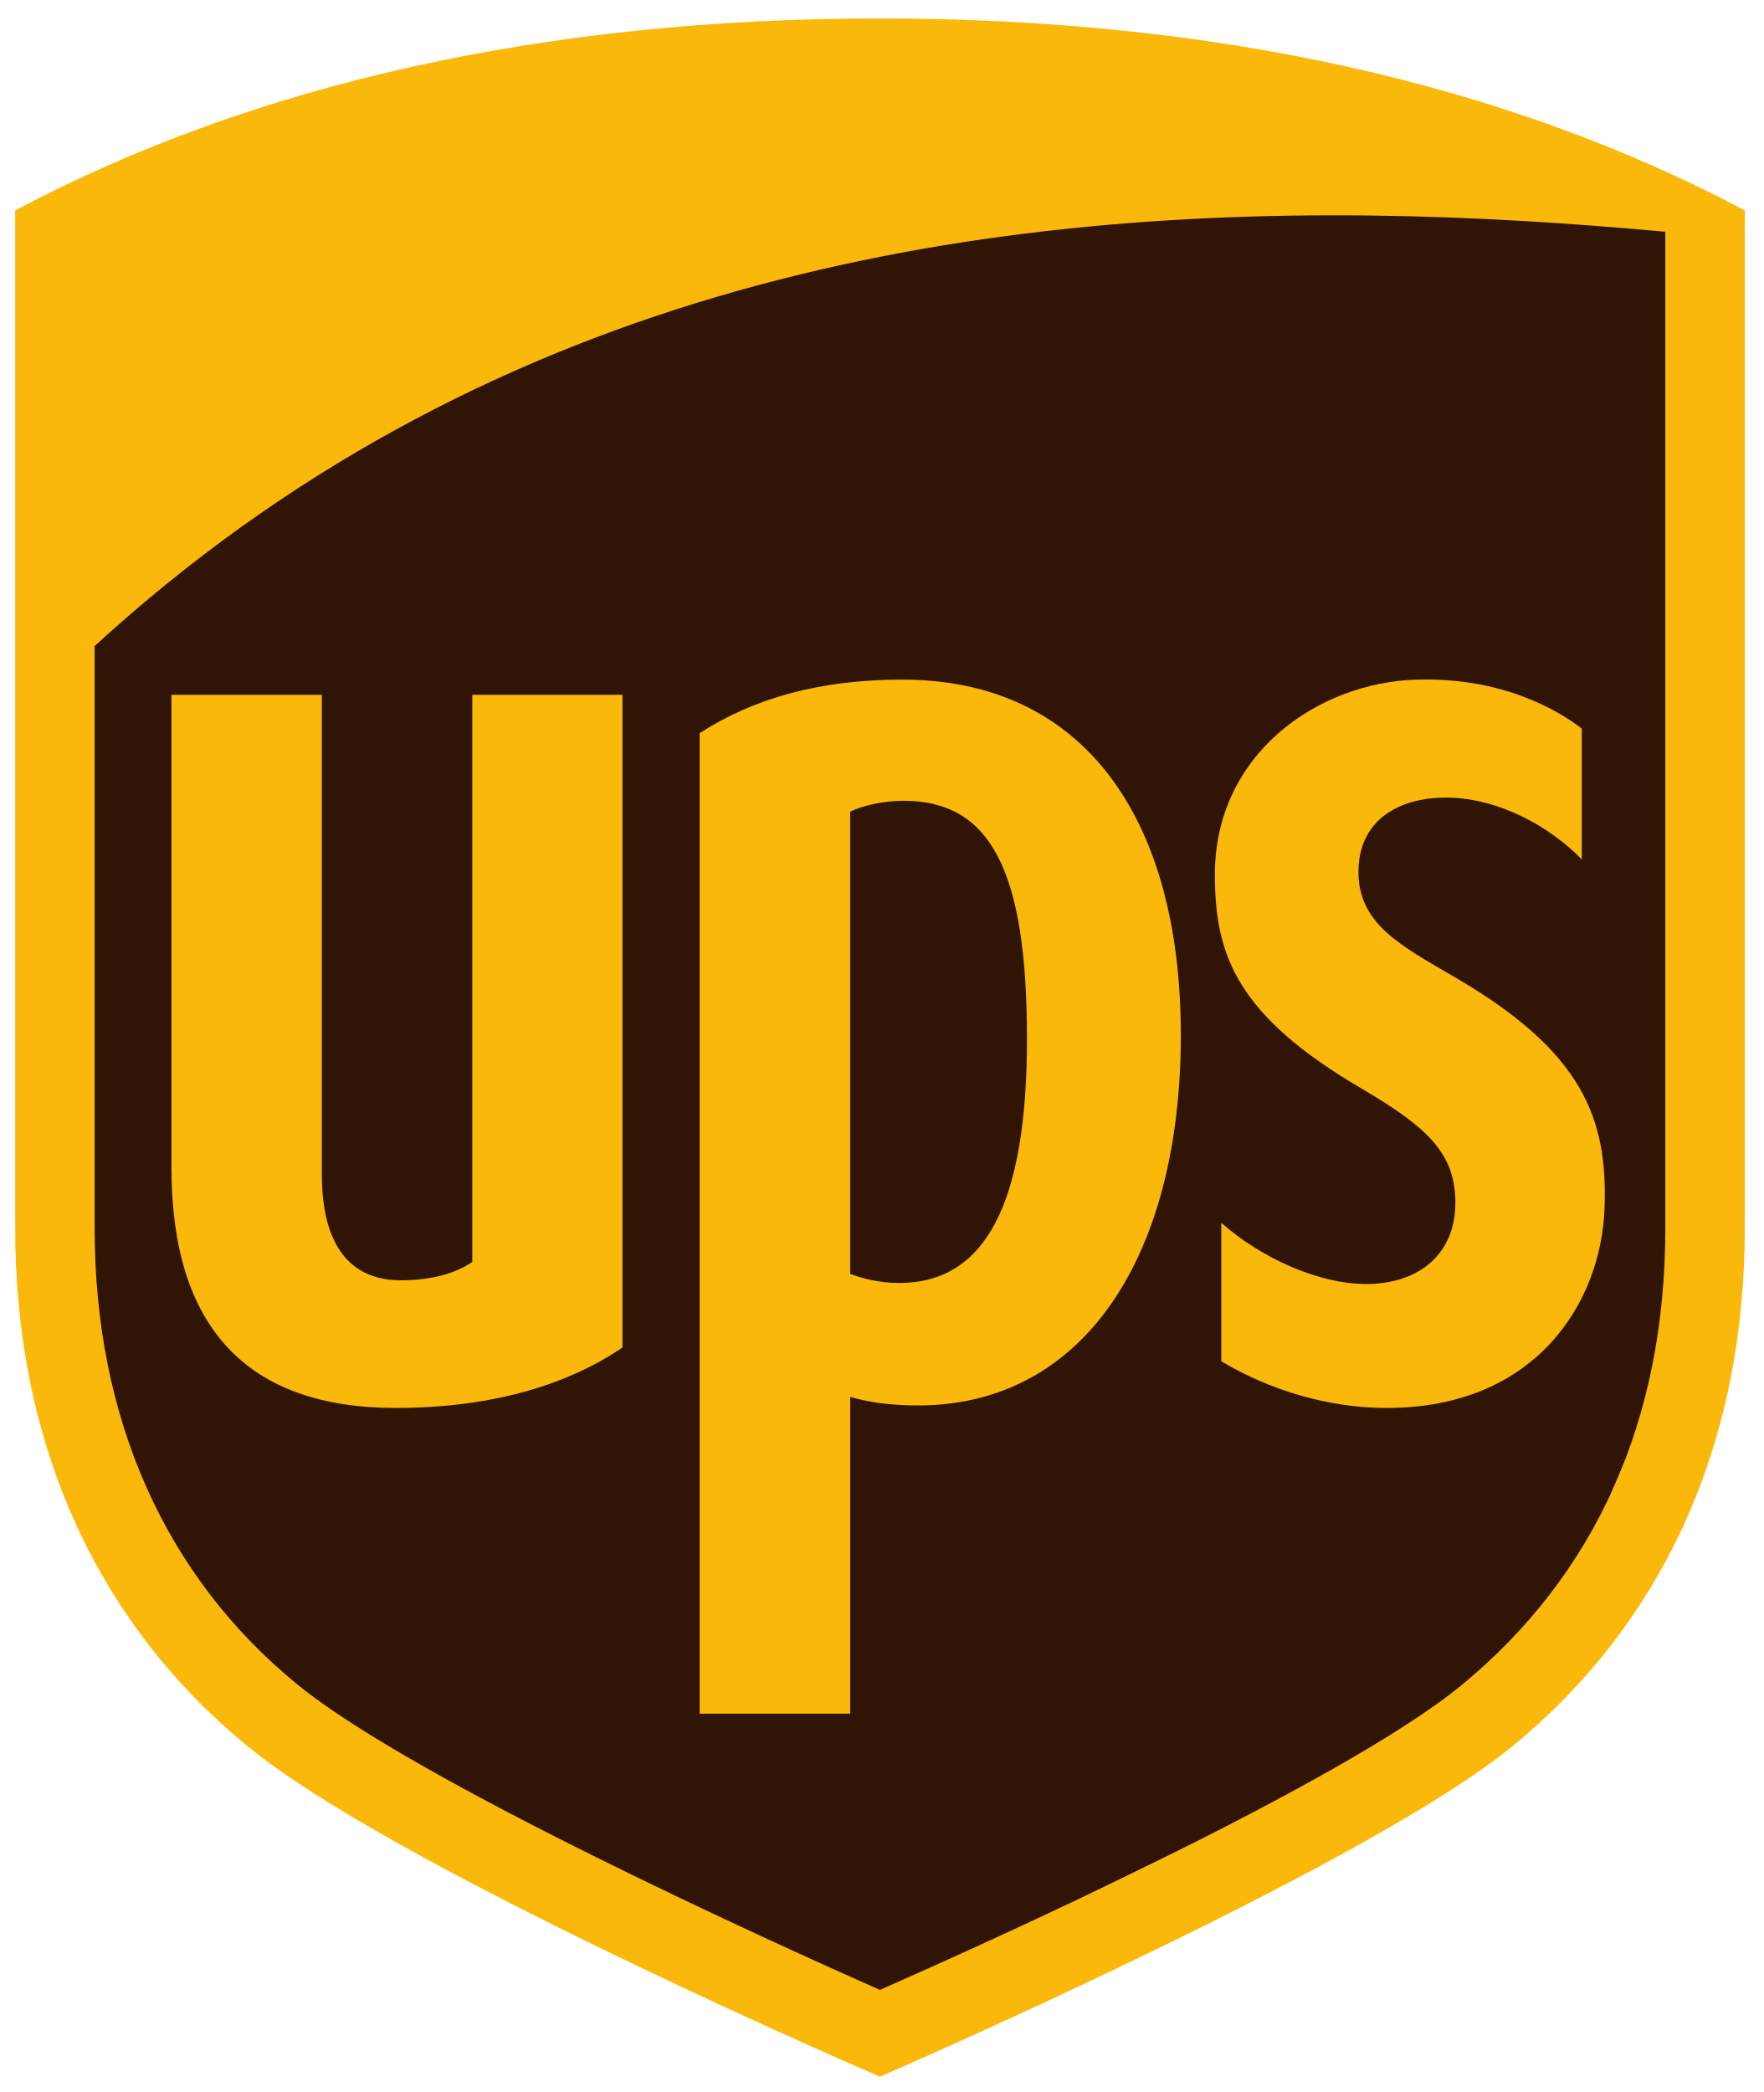
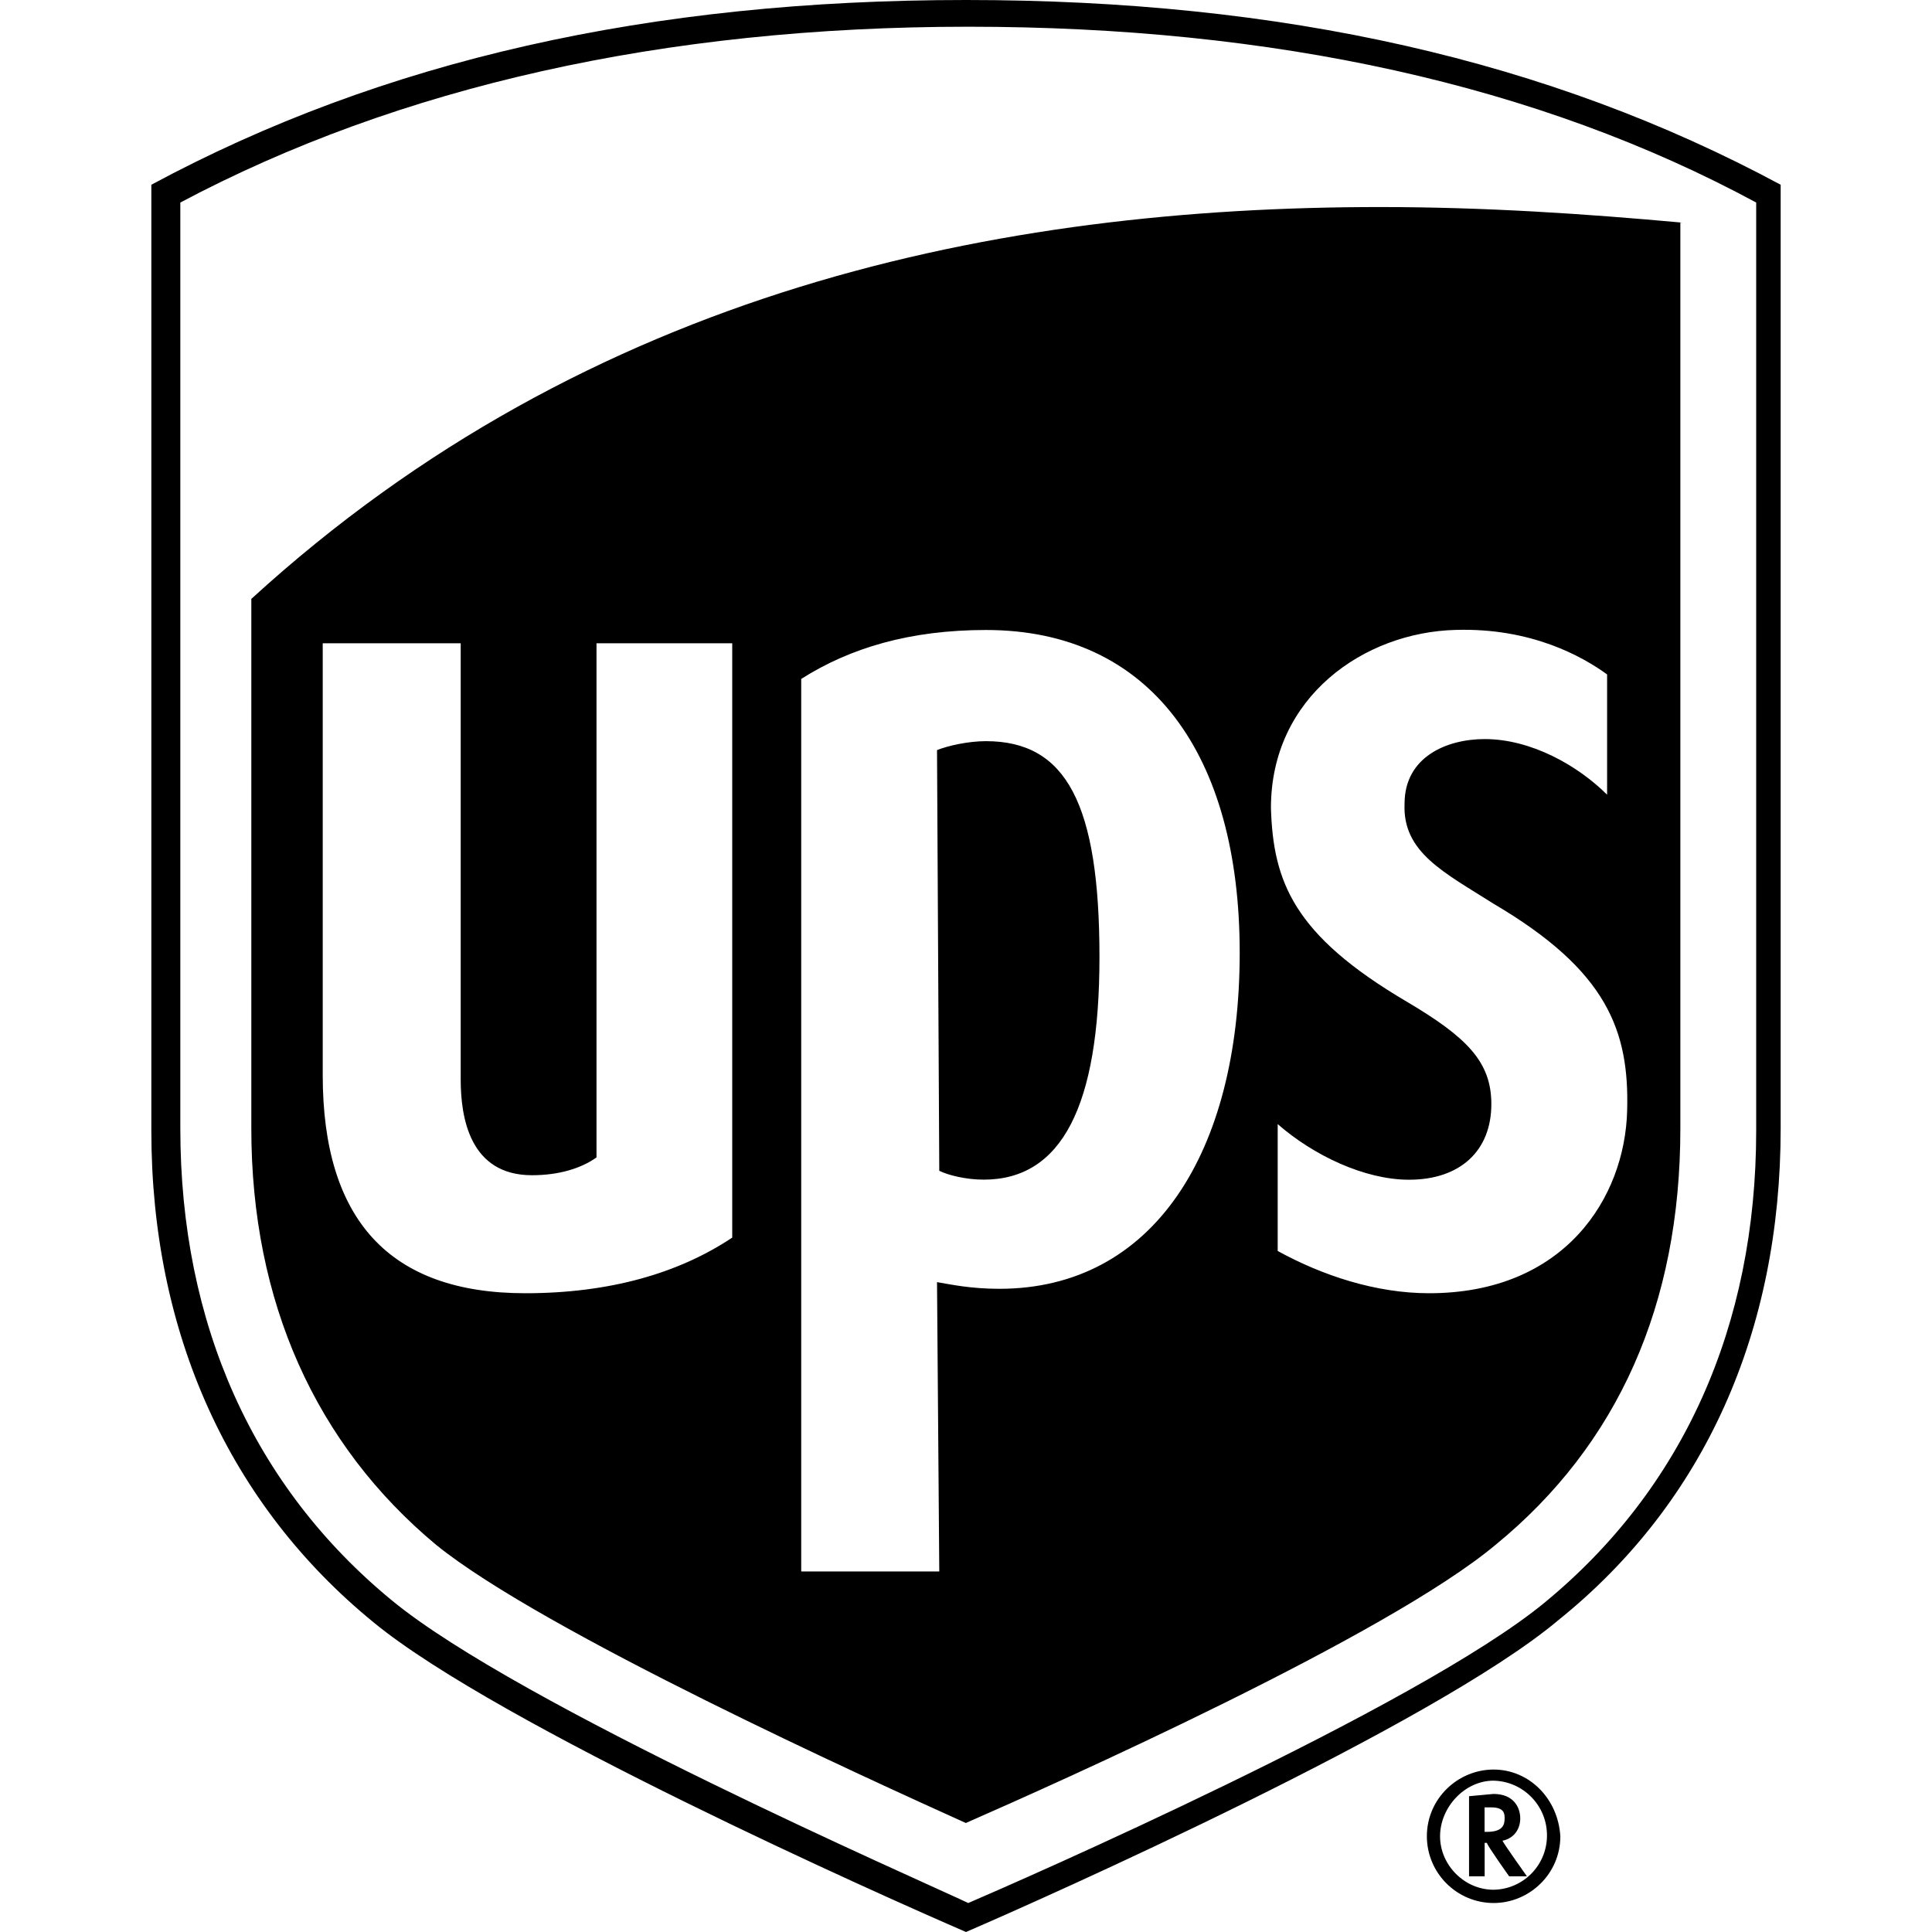
- <svg xmlns="http://www.w3.org/2000/svg" xml:space="preserve" height="61.979" viewBox="0 0 52.242 61.979" width="52.242" version="1.1">
-   <g transform="matrix(1.25 0 0 -1.25 -47.372 728.76)">
-     <g transform="translate(.3606 .3606)">
-       <path d="m38.962 567.66 0.177-20.134 4.524-5.588 13.571-7.184 16.675 8.16 3.459 8.249-0.355 26.698-12.595 0.355-13.127-2.129-11.974-6.918z" fill-rule="evenodd" fill="#301506" />
-       <path d="m25.619 0c-9.881 0-18.5 1.913-25.619 5.686v30.16c0 6.346 2.385 11.653 6.894 15.35 4.188 3.435 17.138 9.096 18.725 9.783 1.505-0.655 14.609-6.403 18.73-9.783 4.508-3.695 6.893-9.003 6.893-15.35v-30.16c-7.12-3.773-15.739-5.686-25.624-5.686zm14.631 5.84c2.947 0.039 5.84 0.221 8.637 0.48v29.525c0 5.674-2.059 10.257-6.031 13.529-3.549 2.922-14.25 7.717-17.236 9.033-3.026-1.334-13.754-6.189-17.239-9.032-3.949-3.216-6.027-7.908-6.027-13.529v-17.252c11.348-10.407 25.128-12.921 37.896-12.754zm-13.963 13.748c-2.431 0-4.393 0.543-6.008 1.586v29.049h4.459v-9.385c0.445 0.131 1.091 0.254 2.006 0.254 4.946 0 7.789-4.459 7.789-10.969 0-6.497-2.927-10.535-8.246-10.535zm15.236 0c-2.933 0.085-5.999 2.209-5.981 5.811 0.007 2.371 0.665 4.144 4.34 6.301 1.961 1.151 2.751 1.91 2.785 3.309 0.037 1.555-1.037 2.493-2.672 2.486-1.423-0.011-3.123-0.801-4.262-1.815v4.104c1.396 0.833 3.138 1.383 4.898 1.383 4.405 0 6.372-3.112 6.457-5.963 0.084-2.599-0.634-4.565-4.359-6.754-1.663-0.975-2.975-1.616-2.932-3.238 0.044-1.584 1.359-2.14 2.621-2.129 1.558 0.014 3.064 0.876 3.994 1.83v-3.875c-0.784-0.604-2.443-1.524-4.891-1.449zm-36.893 0.451v14.012c0 4.724 2.235 7.115 6.644 7.115 2.729 0 5.014-0.632 6.717-1.789v-19.338h-4.449v16.801c-0.485 0.333-1.204 0.545-2.109 0.545-2.042 0-2.348-1.873-2.348-3.137v-14.209h-4.455zm21.687 3.139c2.586 0 3.658 2.065 3.658 7.059 0 4.872-1.226 7.227-3.791 7.227-0.604 0-1.129-0.15-1.447-0.27v-13.693c0.361-0.18 0.975-0.322 1.58-0.322z" transform="matrix(.8 0 0 -.8 37.897 582.21)" fill="#fab80a" />
-     </g>
-   </g>
+ <svg xmlns="http://www.w3.org/2000/svg" aria-label="UPS" fill="#000" role="img" viewBox="0 0 24 24">
+   <path d="M11.668 14.544l-.028-5.226c.138-.055.387-.111.608-.111.995 0 1.41.774 1.41 2.682 0 1.853-.47 2.765-1.438 2.765-.22 0-.441-.055-.552-.11zM3.124 7.438c4.203-3.843 9.29-4.866 14.018-4.866 1.3 0 2.544.083 3.76.194h-.028v11.253c0 2.184-.774 3.926-2.295 5.171-1.355 1.134-5.447 2.959-6.581 3.456-1.161-.525-5.253-2.378-6.581-3.456-1.493-1.244-2.295-3.014-2.295-5.171V7.438zm12.664 2.599c.028.912.276 1.576 1.687 2.406.747.442 1.051.747 1.051 1.272 0 .581-.387.94-1.023.94-.553 0-1.189-.304-1.631-.691v1.576c.553.304 1.217.525 1.88.525 1.687 0 2.433-1.189 2.461-2.267.028-.995-.249-1.742-1.659-2.571-.608-.387-1.134-.636-1.106-1.244 0-.581.525-.802.995-.802.581 0 1.161.332 1.521.691V8.378c-.304-.221-.94-.581-1.88-.553-1.135.028-2.296.829-2.296 2.212zm-5.834 9.484h1.714l-.028-3.594c.166.028.415.083.774.083 1.908 0 2.986-1.687 2.986-4.175 0-2.461-1.106-4.009-3.152-4.009-.94 0-1.687.221-2.295.608v11.087zm-5.945-6.166c0 1.797.829 2.71 2.516 2.71 1.051 0 1.908-.249 2.571-.691V7.991H7.41v6.387c-.194.138-.47.221-.802.221-.774 0-.885-.719-.885-1.189V7.991H4.009v5.364zM22.12 2.295v11.723c0 2.516-.94 4.645-2.765 6.111-1.549 1.3-6.332 3.429-7.355 3.871-1.023-.442-5.806-2.571-7.355-3.843-1.797-1.465-2.765-3.594-2.765-6.111V2.295C4.756.747 8.074 0 12 0s7.244.747 10.12 2.295zm-.304.221c-2.71-1.465-6-2.184-9.788-2.184s-7.079.746-9.788 2.184v11.502c0 2.433.912 4.452 2.627 5.862 1.576 1.3 6.581 3.484 7.161 3.76.581-.249 5.585-2.433 7.161-3.733 1.714-1.41 2.627-3.429 2.627-5.862V2.516zm-2.433 20.295c0 .47-.387.829-.829.829a.831.831 0 0 1-.829-.829c0-.47.387-.829.829-.829.441 0 .801.359.829.829zm-.166 0a.679.679 0 0 0-.664-.691c-.359 0-.664.332-.664.691 0 .359.304.664.664.664a.673.673 0 0 0 .664-.664zm-.553.055c.028.055.304.442.304.442h-.221s-.276-.387-.276-.415h-.028v.415h-.194v-.995l.304-.028c.249 0 .332.166.332.304s-.083.25-.221.277zm.027-.276c0-.055 0-.138-.166-.138h-.083v.304h.028c.194 0 .221-.083.221-.166z" />
</svg>
